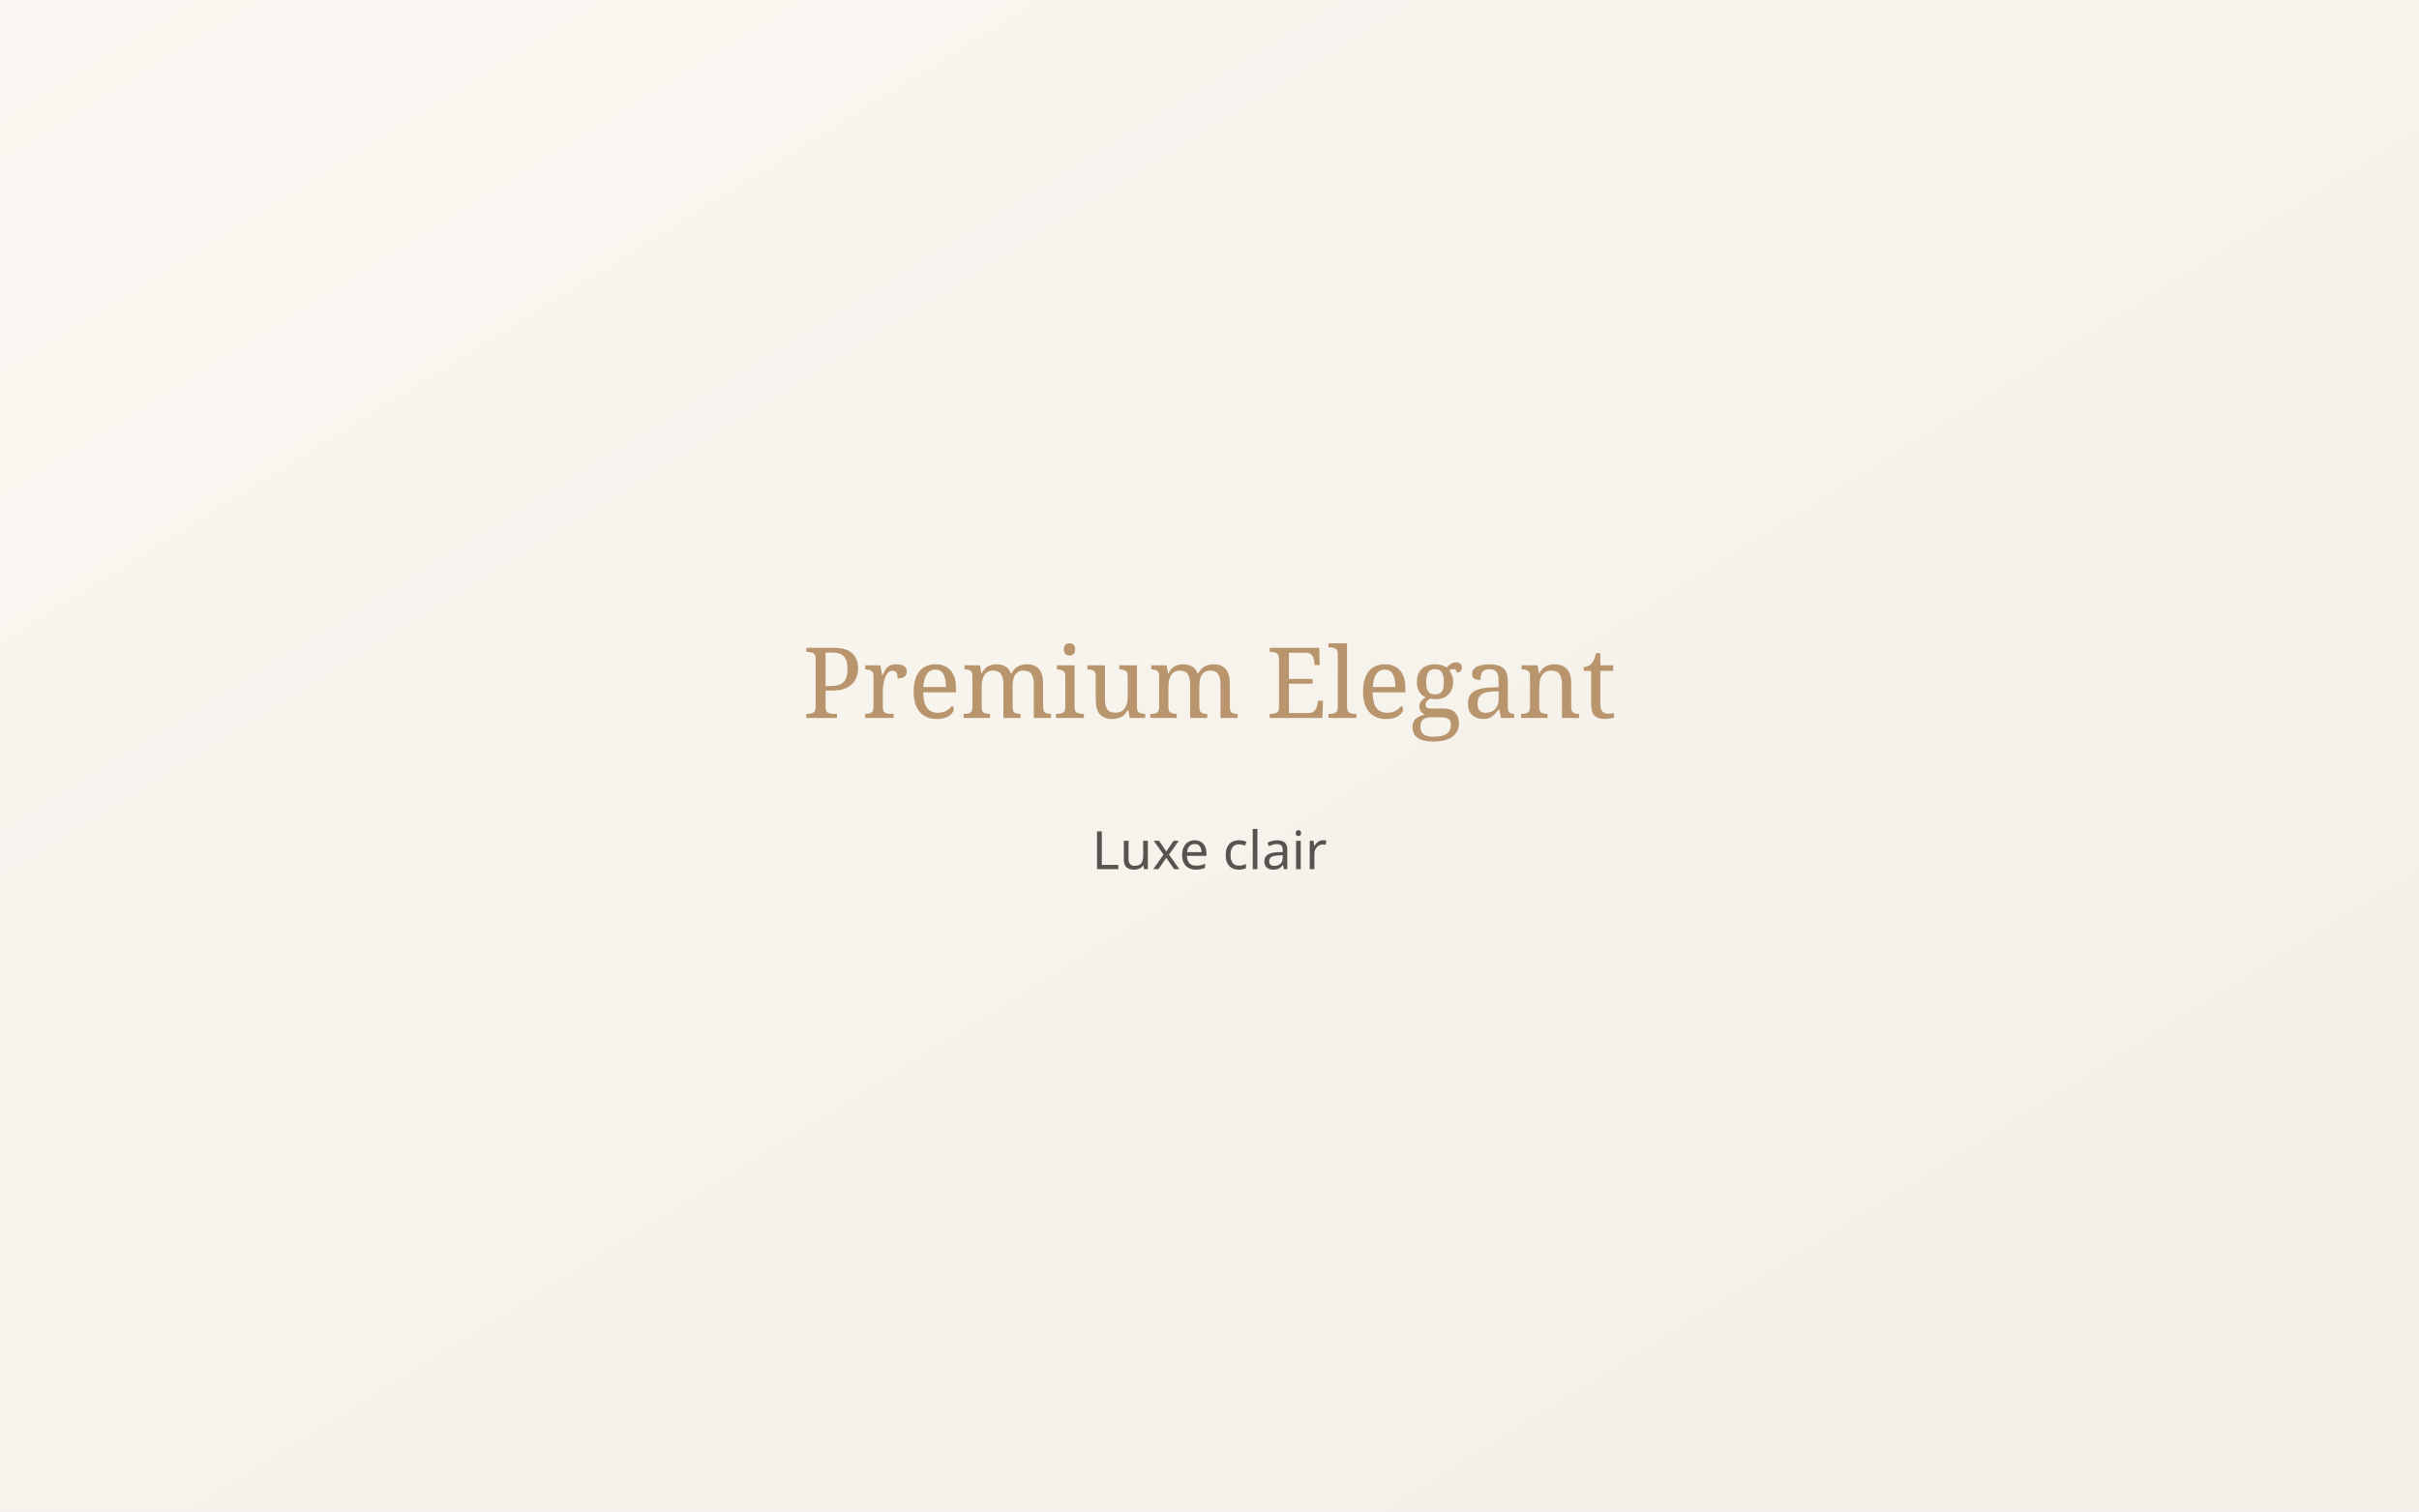
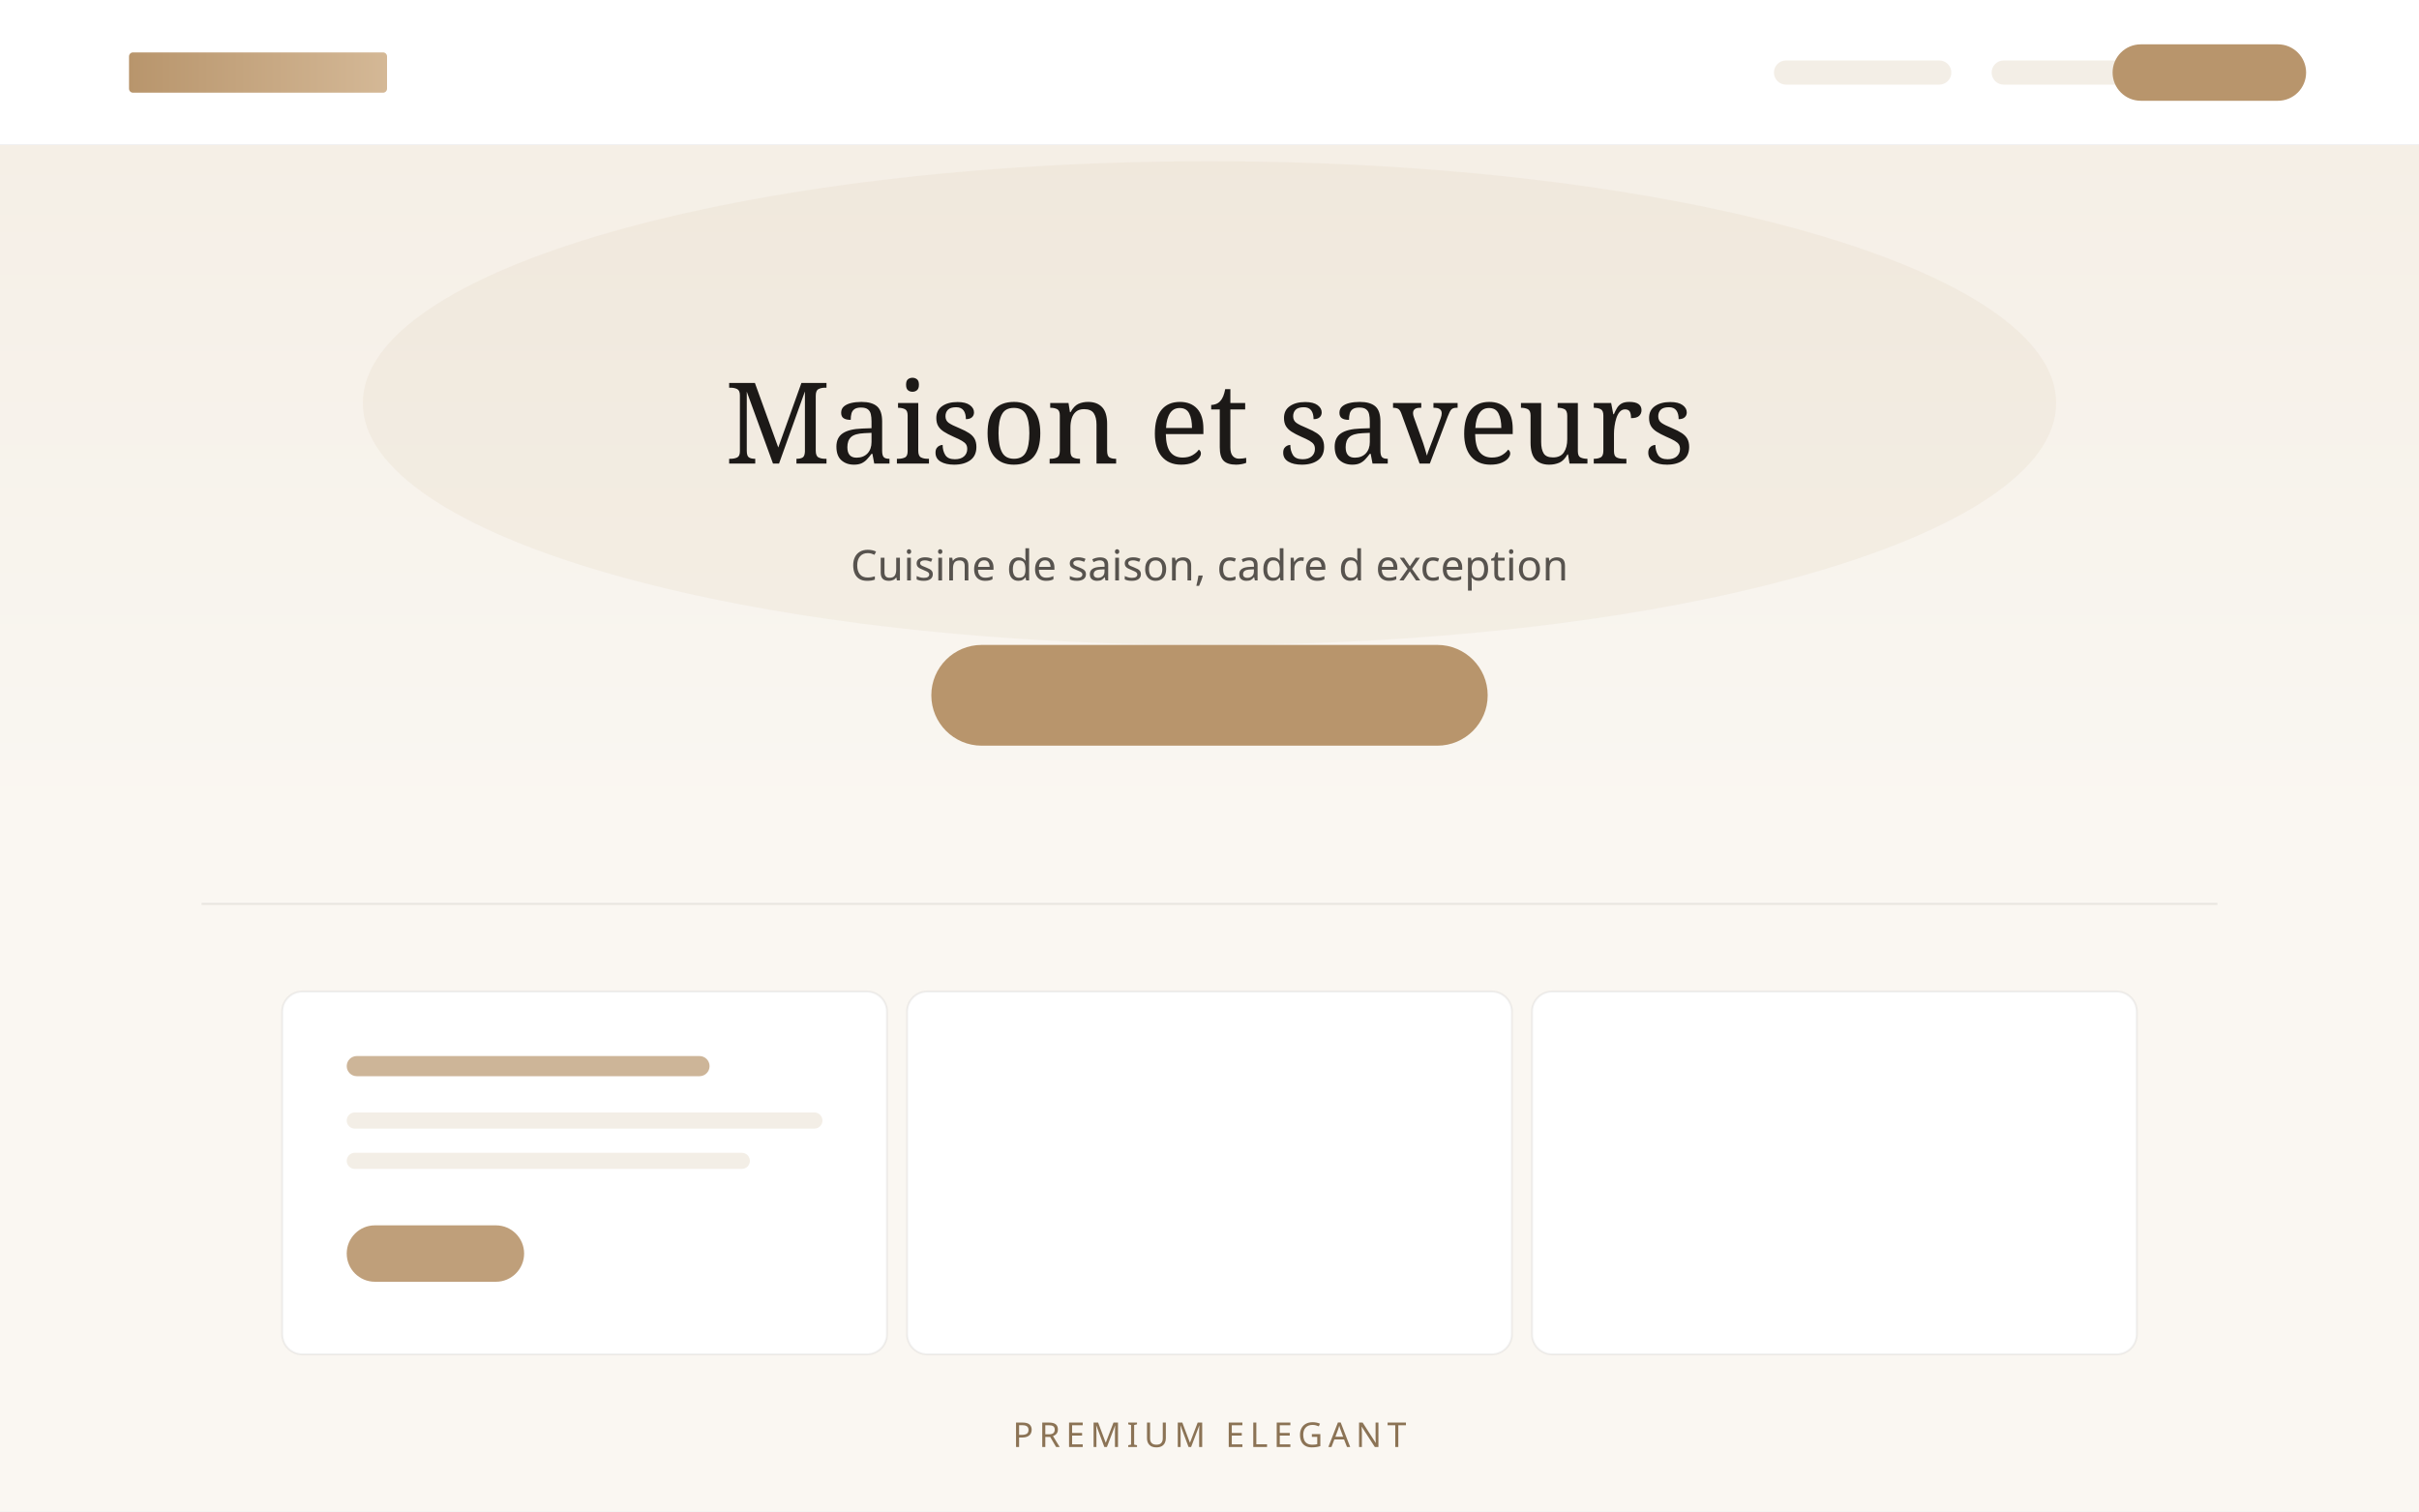
- <svg xmlns="http://www.w3.org/2000/svg" width="640" height="400" viewBox="0 0 640 400">
+ <svg xmlns="http://www.w3.org/2000/svg" width="1200" height="750" viewBox="0 0 1200 750">
  <defs>
-     <linearGradient id="g" x1="0%" y1="0%" x2="100%" y2="100%">
-       <stop offset="0%" style="stop-color:#faf7f2" />
-       <stop offset="100%" style="stop-color:#f3eee6" />
+     <linearGradient id="hero" x1="0" y1="0" x2="0" y2="1">
+       <stop offset="0%" stop-color="#f5efe6" />
+       <stop offset="100%" stop-color="#FAF7F2" />
+     </linearGradient>
+     <linearGradient id="gold" x1="0" y1="0" x2="1" y2="0">
+       <stop offset="0%" stop-color="#B8956C" />
+       <stop offset="100%" stop-color="#d4b896" />
    </linearGradient>
  </defs>
-   <rect width="640" height="400" fill="url(#g)" />
-   <text x="320" y="190" text-anchor="middle" fill="#b8956c" font-family="Georgia,serif" font-size="26">Premium Elegant</text>
-   <text x="320" y="230" text-anchor="middle" fill="#57534e" font-family="system-ui,sans-serif" font-size="14">Luxe clair</text>
+   <rect width="1200" height="750" fill="#FAF7F2" />
+   <rect x="0" y="0" width="1200" height="72" fill="#FFFFFF" />
+   <line x1="0" y1="72" x2="1200" y2="72" stroke="rgba(28,25,23,0.06)" />
+   <rect x="64" y="26" width="128" height="20" rx="2" fill="url(#gold)" />
+   <rect x="880" y="30" width="88" height="12" rx="6" fill="#F3EEE6" />
+   <rect x="988" y="30" width="88" height="12" rx="6" fill="#F3EEE6" />
+   <rect x="1048" y="22" width="96" height="28" rx="14" fill="#B8956C" />
+   <rect x="0" y="72" width="1200" height="340" fill="url(#hero)" />
+   <ellipse cx="600" cy="200" rx="420" ry="120" fill="#B8956C" opacity="0.08" />
+   <text x="600" y="230" text-anchor="middle" fill="#1C1917" font-family="Georgia,serif" font-size="56">Maison et saveurs</text>
+   <text x="600" y="288" text-anchor="middle" fill="#57534E" font-family="system-ui,sans-serif" font-size="21">Cuisine de saison, cadre d exception</text>
+   <rect x="462" y="320" width="276" height="50" rx="25" fill="#B8956C" />
+   <rect x="100" y="448" width="1000" height="1" fill="rgba(28,25,23,0.08)" />
+   <rect x="140" y="492" width="300" height="180" rx="10" fill="#FFFFFF" stroke="rgba(28,25,23,0.06)" />
+   <rect x="450" y="492" width="300" height="180" rx="10" fill="#FFFFFF" stroke="rgba(28,25,23,0.06)" />
+   <rect x="760" y="492" width="300" height="180" rx="10" fill="#FFFFFF" stroke="rgba(28,25,23,0.06)" />
+   <rect x="172" y="524" width="180" height="10" rx="5" fill="#B8956C" opacity="0.7" />
+   <rect x="172" y="552" width="236" height="8" rx="4" fill="#F3EEE6" />
+   <rect x="172" y="572" width="200" height="8" rx="4" fill="#F3EEE6" />
+   <rect x="172" y="608" width="88" height="28" rx="14" fill="#B8956C" opacity="0.9" />
+   <text x="600" y="718" text-anchor="middle" fill="#8B7355" font-family="system-ui,sans-serif" font-size="17" letter-spacing="0.16em">PREMIUM ELEGANT</text>
</svg>
